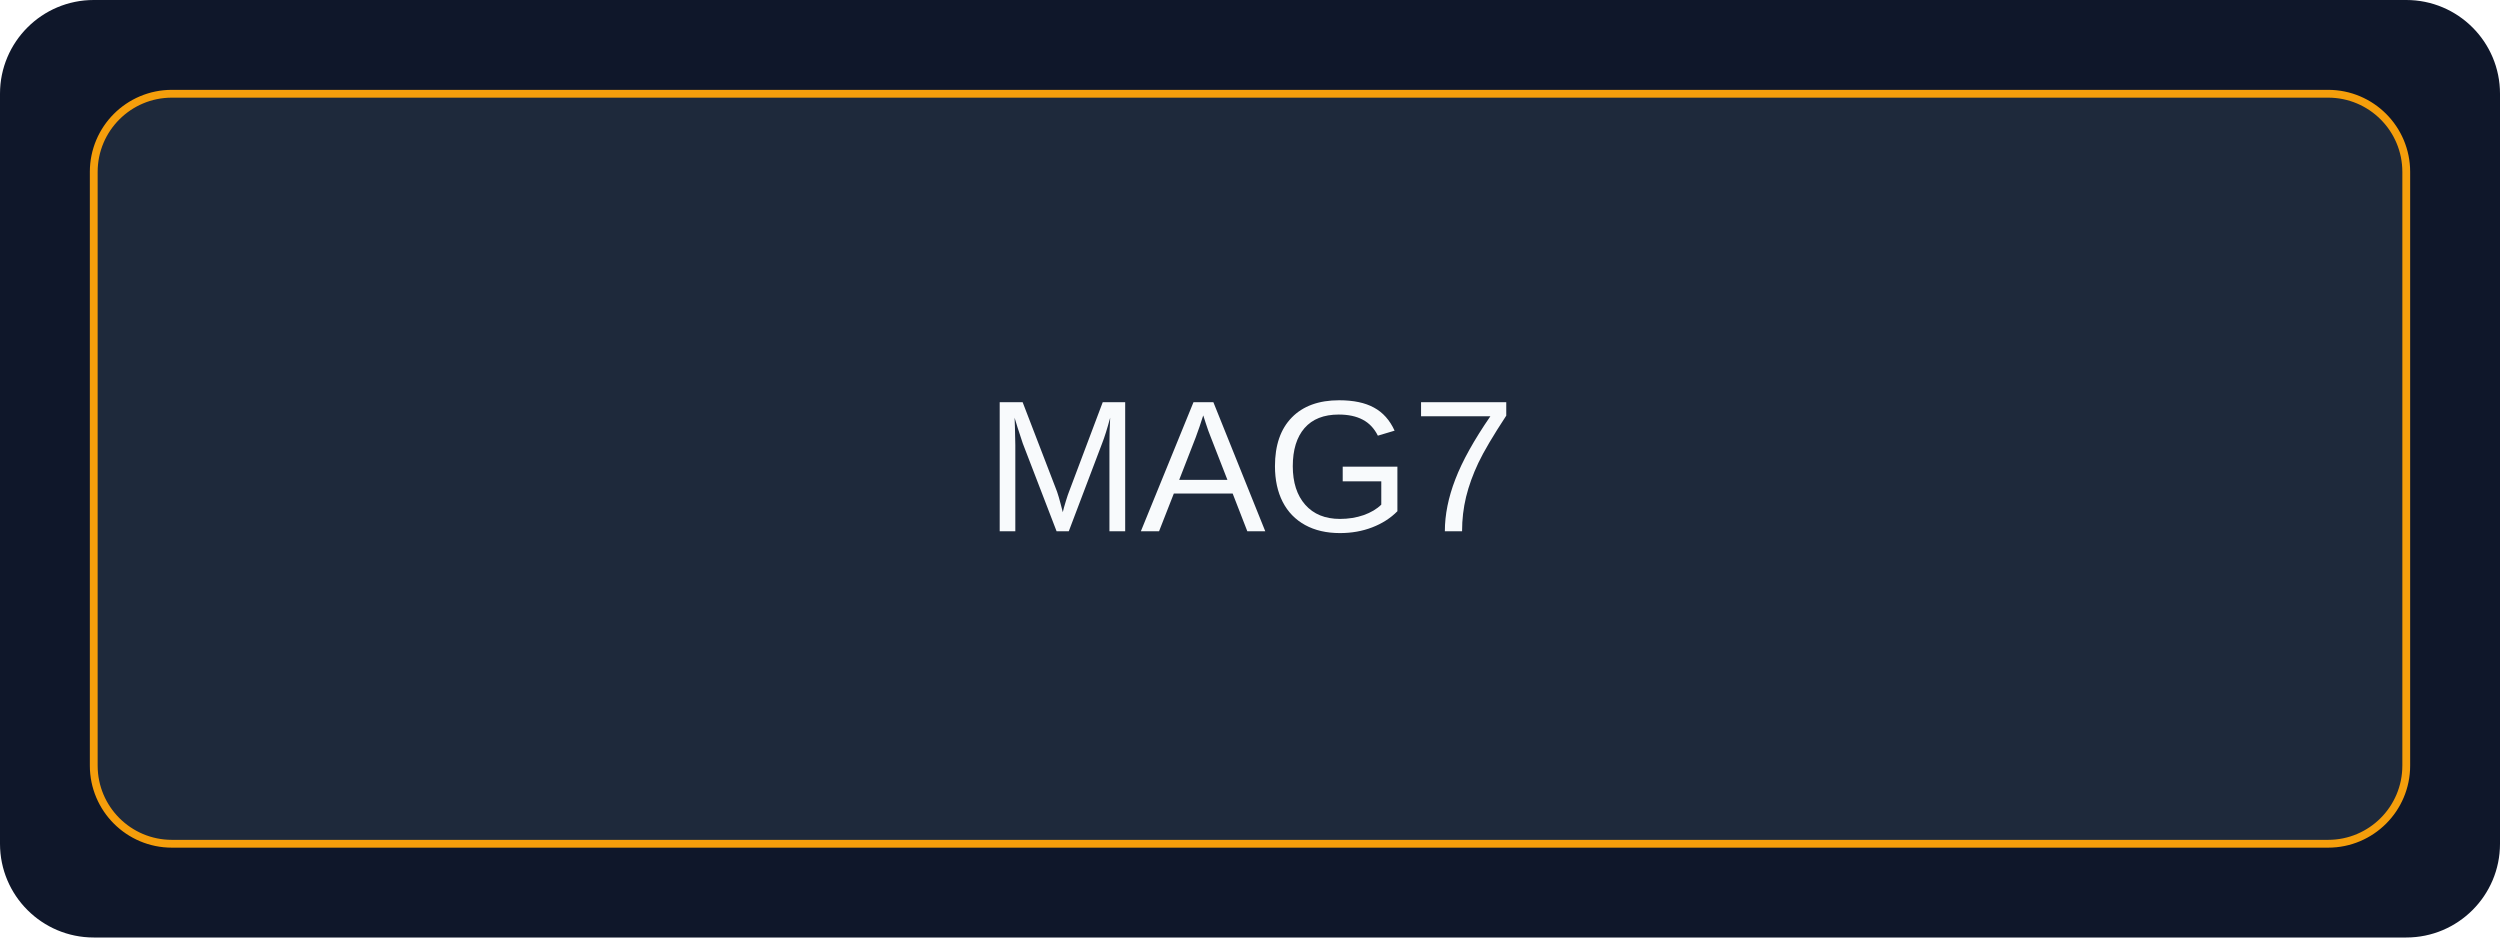
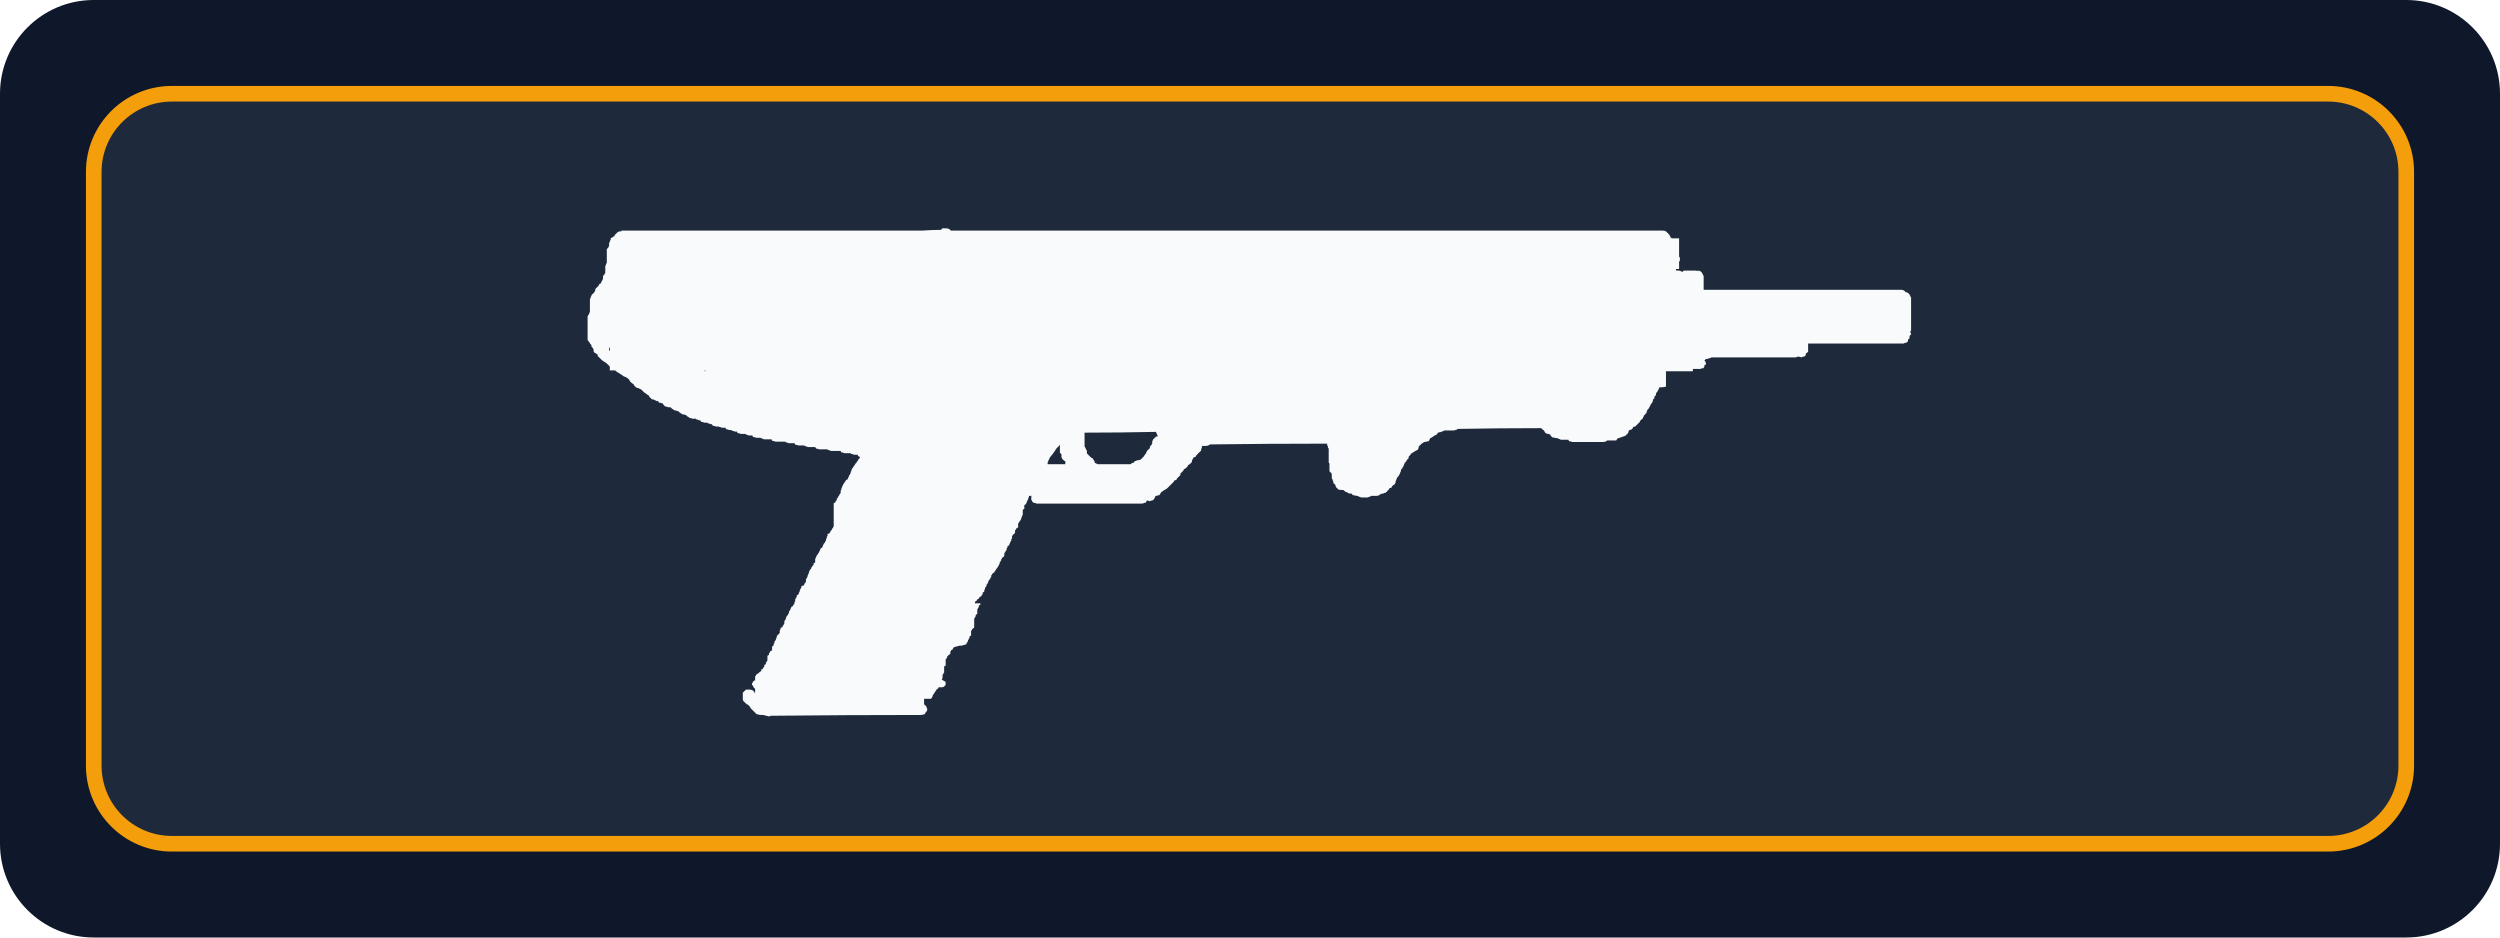
<svg xmlns="http://www.w3.org/2000/svg" viewBox="0 0 320 120">
  <rect width="320" height="120" rx="12" fill="#0f172a" />
-   <rect x="12" y="12" width="296" height="96" rx="10" fill="#1e293b" stroke="#f59e0b" />
-   <text x="160" y="68" font-family="Arial, sans-serif" font-size="24" text-anchor="middle" fill="#f8fafc">MAG7</text>
+   <rect x="12" y="12" width="296" height="96" rx="10" fill="#1e293b" stroke="#f59e0b" stroke-width="2" />
+   <g transform="translate(73.9375, 19.2) scale(2.55)">
+     <path d="M2.081,4.085c0.026,0,0.064,0,0.115,0V4.047h0.039     c0.025,0,0.052,0,0.077,0c4.986,0,9.974,0,14.96,0c0.334-0.024,0.656-0.038,0.965-0.038c0.025-0.026,0.051-0.051,0.075-0.077     c0.052,0,0.091,0,0.117,0c0.026,0,0.051,0,0.076,0c0.051,0,0.103,0.013,0.155,0.039c0.026,0.024,0.051,0.052,0.077,0.076     c11.849,0,23.687,0,35.51,0c0.052,0,0.09,0,0.115,0c0.052,0,0.091,0,0.118,0c0.05,0,0.101,0.013,0.152,0.039     c0.026,0.026,0.053,0.052,0.078,0.077c0.025,0.026,0.051,0.053,0.076,0.078c0.026,0.025,0.04,0.052,0.04,0.077     c0.025,0.025,0.039,0.05,0.039,0.077c0.024,0,0.039,0.013,0.039,0.038c0.127,0,0.257,0,0.385,0c0,0.025,0,0.052,0,0.076     c0,0.026,0,0.052,0,0.078c0,0.025,0,0.052,0,0.077c0,0.026,0,0.052,0,0.077c0,0.026,0,0.052,0,0.077c0,0.025,0,0.051,0,0.076     c0,0.026,0,0.053,0,0.078v0.039c0,0.025,0,0.052,0,0.077s0,0.053,0,0.078s0,0.051,0,0.076c0,0.026,0,0.051,0,0.077v0.04     l0.039,0.038c0,0.025,0,0.051,0,0.077c0,0.025,0,0.051,0,0.076c-0.026,0.026-0.038,0.052-0.039,0.078v0.039     c0,0.025,0,0.052,0,0.076c0,0.026,0,0.052,0,0.078c0,0.025,0,0.052,0,0.077v0.076c-0.052,0-0.103,0-0.154,0     c0,0.026,0,0.053,0,0.078c0.026,0,0.064,0,0.115,0c0.052,0,0.103,0.012,0.154,0.039l0.038,0.04     c0.026-0.026,0.052-0.053,0.077-0.078c0.027,0,0.064,0,0.117,0c0.153,0,0.321,0,0.501,0c0.026,0,0.051,0.012,0.077,0.039V6.053     c0.052,0,0.102,0.012,0.154,0.039c0.025,0.025,0.051,0.052,0.077,0.077c0,0.025,0.013,0.052,0.039,0.077     c0,0.025,0.013,0.051,0.038,0.078V6.36c0,0.026,0,0.053,0,0.078c0,0.026,0,0.052,0,0.078c0,0.024,0,0.051,0,0.076     c0,0.026,0,0.052,0,0.077c0,0.025,0,0.052,0,0.077c0,0.026,0,0.051,0,0.077s0,0.052,0,0.078V6.94c0,0.025,0,0.051,0,0.076     c3.316,0,6.619,0,9.91,0c0.05,0,0.103,0.013,0.153,0.04c0.025,0.025,0.053,0.05,0.078,0.077c0.025,0,0.064,0.012,0.115,0.037     c0.026,0.025,0.051,0.052,0.078,0.078c0,0.025,0.012,0.052,0.039,0.077c0,0.025,0.014,0.052,0.039,0.077c0,0.025,0,0.052,0,0.077     v0.039c0,0.024,0,0.052,0,0.077c0,0.025,0,0.051,0,0.077c0,0.025,0,0.051,0,0.076c0,0.027,0,0.053,0,0.078s0,0.053,0,0.078     c0,0.024,0,0.051,0,0.077c0,0.024,0,0.051,0,0.076v0.039c0,0.026,0,0.052,0,0.077s0,0.051,0,0.077s0,0.052,0,0.078     c0,0.025,0,0.051,0,0.076c0,0.026,0,0.052,0,0.078c0,0.025,0,0.052,0,0.077c0,0.025,0,0.05,0,0.077v0.038     c0,0.025,0,0.053,0,0.078s0,0.051,0,0.077c0,0.025,0,0.052,0,0.077c0,0.025,0,0.05,0,0.077c0,0.025,0,0.052,0,0.077     c-0.025,0.025-0.039,0.051-0.039,0.077c0,0.025,0.014,0.051,0.039,0.077v0.039c-0.025,0.026-0.051,0.051-0.077,0.078     c0,0.024,0,0.051,0,0.076v0.039c-0.026,0.025-0.052,0.051-0.078,0.077c0,0.026,0,0.052,0,0.077L66.74,9.638     c-0.026,0.025-0.052,0.039-0.077,0.039c-0.024,0-0.064,0.012-0.115,0.039c-1.583,0-3.175,0-4.782,0c0,0.026,0,0.052,0,0.078     v0.037c0,0.025,0,0.052,0,0.077c0,0.026,0,0.053,0,0.078s0,0.05,0,0.076v0.077h-0.038v0.04c-0.025,0-0.052,0.013-0.078,0.039     c0,0.024,0,0.05,0,0.077c-0.025,0.025-0.052,0.05-0.078,0.077h-0.038c-0.025,0-0.064,0.012-0.115,0.038     c-0.052-0.025-0.104-0.038-0.155-0.038c-0.026,0-0.063,0.012-0.116,0.038c-1.413,0-2.827,0-4.241,0     c-0.027,0.025-0.052,0.039-0.078,0.039c-0.025,0-0.064,0.013-0.116,0.039c-0.025,0-0.051,0-0.077,0     c-0.025,0.026-0.051,0.052-0.077,0.078l0.039,0.039c0,0.025,0.012,0.052,0.038,0.077c0,0.026,0,0.052,0,0.077     c-0.025,0.025-0.051,0.038-0.077,0.038c0,0.027,0,0.053,0,0.078c-0.026,0.025-0.039,0.052-0.039,0.077c-0.025,0-0.051,0-0.077,0     c-0.025,0.025-0.064,0.039-0.116,0.039c-0.025,0-0.063,0-0.115,0c-0.026,0-0.051,0-0.077,0c-0.052,0-0.103,0-0.155,0v0.116     c-0.452,0-0.901,0-1.35,0v0.039c0,0.026,0,0.051,0,0.078c0,0.024,0,0.05,0,0.076s0,0.052,0,0.078c0,0.025,0,0.051,0,0.077     c0,0.025,0,0.051,0,0.076v0.04c0,0.025,0,0.05,0,0.077c0,0.025,0,0.05,0,0.077c0,0.025,0,0.051,0,0.076v0.078     c-0.103,0.025-0.218,0.039-0.346,0.039v0.039c0,0.025-0.013,0.051-0.04,0.077c0,0.025-0.013,0.05-0.038,0.077     c0,0.025-0.013,0.038-0.038,0.038c0,0.025-0.014,0.051-0.04,0.077c0,0.025,0,0.052,0,0.077c-0.025,0.025-0.051,0.051-0.078,0.077     c0,0.026,0,0.052,0,0.077c-0.025,0.026-0.05,0.052-0.076,0.077c0,0.025,0,0.051,0,0.077c-0.026,0.025-0.039,0.052-0.039,0.077     l-0.039,0.039c-0.025,0.025-0.039,0.052-0.039,0.077c-0.026,0.026-0.039,0.052-0.039,0.077c-0.025,0.026-0.039,0.052-0.039,0.077     c-0.025,0.025-0.051,0.051-0.077,0.077c0,0.026-0.014,0.052-0.04,0.078v0.039c0,0.025-0.012,0.051-0.038,0.076     c-0.013,0.012-0.026,0.026-0.039,0.04c-0.013,0.016-0.027,0.027-0.038,0.039c-0.026,0.026-0.039,0.052-0.039,0.077     c-0.026,0.024-0.039,0.049-0.039,0.077c0,0.025-0.013,0.037-0.038,0.037c-0.027,0.028-0.053,0.053-0.078,0.078     s-0.038,0.051-0.038,0.077c-0.026,0.026-0.052,0.052-0.078,0.077c-0.024,0.025-0.052,0.052-0.078,0.077l-0.076,0.077     c-0.03,0-0.063,0.006-0.097,0.02c-0.013,0.017-0.019,0.035-0.019,0.057c-0.026,0.025-0.052,0.051-0.077,0.077H52.86     c-0.021,0.01-0.04,0.018-0.059,0.019l-0.019,0.02c-0.026,0.025-0.038,0.052-0.038,0.077c0,0.026-0.013,0.052-0.04,0.077     c0,0.026-0.013,0.039-0.038,0.039c-0.025,0.025-0.051,0.052-0.077,0.077c-0.076,0.027-0.154,0.052-0.231,0.079     c-0.076,0.024-0.142,0.05-0.193,0.076v0.039l-0.038,0.04c-0.153,0-0.308,0-0.462,0c0,0.025-0.014,0.039-0.039,0.039     c-0.051,0.025-0.103,0.038-0.155,0.038c-0.515,0-1.029,0-1.542,0c-0.051-0.025-0.103-0.038-0.154-0.038     c-0.026-0.026-0.04-0.052-0.04-0.078c-0.025,0-0.05,0-0.076,0c-0.104,0-0.208,0-0.31,0c-0.024-0.025-0.063-0.039-0.115-0.039     l-0.039-0.039c-0.026,0-0.051,0-0.078,0c-0.078-0.025-0.141-0.037-0.191-0.037c-0.026-0.027-0.052-0.052-0.078-0.079     c0-0.025-0.013-0.052-0.039-0.077h-0.038c-0.051-0.025-0.103-0.039-0.155-0.039c-0.025-0.025-0.051-0.051-0.076-0.077     c0-0.025-0.012-0.052-0.039-0.077c-0.026-0.026-0.064-0.052-0.115-0.078v-0.038c-1.414,0-2.814,0.013-4.204,0.038     c-0.025,0-0.037,0.013-0.037,0.04h-0.04c-0.052,0.026-0.103,0.039-0.154,0.039c-0.153,0-0.309,0-0.462,0l-0.04,0.039     c-0.05,0-0.09,0.013-0.115,0.039c-0.052,0-0.104,0.013-0.155,0.039c-0.025,0.025-0.038,0.052-0.038,0.077     c-0.052,0.025-0.103,0.052-0.155,0.077c-0.025,0.027-0.064,0.052-0.115,0.079c-0.026,0.024-0.053,0.037-0.078,0.037     c0,0.025-0.013,0.052-0.038,0.077c0,0.026-0.013,0.052-0.038,0.078h-0.039c-0.078,0.025-0.141,0.038-0.193,0.038     c-0.026,0.026-0.064,0.052-0.116,0.078c-0.025,0.025-0.052,0.052-0.077,0.077c-0.026,0.024-0.05,0.05-0.077,0.076     c0,0.026,0,0.052,0,0.077c-0.025,0.025-0.038,0.052-0.038,0.077c-0.053,0.026-0.104,0.052-0.154,0.078     c-0.026,0.025-0.064,0.052-0.117,0.076c-0.025,0.028-0.051,0.04-0.076,0.04c0,0.025-0.013,0.05-0.04,0.077     c-0.024,0.027-0.05,0.051-0.076,0.076c0,0.026,0,0.052,0,0.078c-0.025,0.025-0.052,0.052-0.077,0.077     c-0.026,0.025-0.039,0.052-0.039,0.078c-0.026,0.025-0.052,0.051-0.078,0.076c0,0.025-0.012,0.052-0.038,0.077v0.039     c-0.026,0.025-0.04,0.052-0.04,0.077c-0.025,0.025-0.039,0.051-0.039,0.078c-0.026,0.025-0.052,0.051-0.076,0.076     c0,0.026,0,0.052,0,0.077c-0.025,0.025-0.038,0.053-0.038,0.079c0,0.025-0.013,0.05-0.04,0.077c0,0.024-0.013,0.051-0.039,0.076     c0,0.026-0.012,0.039-0.039,0.039c-0.025,0.026-0.039,0.052-0.039,0.078c-0.025,0.025-0.038,0.051-0.038,0.077     c0,0.025-0.013,0.05-0.039,0.077c0,0.025,0,0.052,0,0.077c-0.025,0.025-0.039,0.051-0.039,0.077     c-0.052,0.025-0.09,0.051-0.115,0.076c-0.025,0.026-0.038,0.053-0.038,0.078c-0.026,0.025-0.064,0.039-0.115,0.039     c0,0.025-0.014,0.052-0.04,0.077c-0.025,0.025-0.051,0.052-0.077,0.077c0,0.025-0.013,0.038-0.038,0.038l-0.039,0.04     c-0.052,0-0.09,0.013-0.116,0.039c-0.05,0-0.102,0.013-0.153,0.039l-0.039,0.039c-0.051,0.025-0.103,0.039-0.155,0.039     c-0.077,0-0.167,0-0.269,0l-0.039,0.039c-0.051,0-0.09,0.014-0.116,0.039c-0.128,0-0.244,0-0.347,0     c-0.025-0.024-0.065-0.039-0.116-0.039l-0.039-0.039c-0.024,0-0.05,0-0.076,0c-0.078-0.025-0.142-0.039-0.193-0.039     c0-0.026-0.013-0.052-0.04-0.077c-0.025,0-0.063,0-0.116,0c-0.051-0.025-0.103-0.052-0.153-0.078     c-0.025,0-0.051-0.012-0.078-0.038c-0.022-0.023-0.042-0.042-0.057-0.057c-0.087-0.01-0.171-0.017-0.251-0.02     c-0.025-0.025-0.051-0.052-0.077-0.077c-0.025,0-0.038-0.013-0.038-0.039c-0.026-0.025-0.039-0.052-0.039-0.078     c0-0.025-0.013-0.051-0.039-0.076c-0.025-0.026-0.051-0.052-0.077-0.077c0-0.025,0-0.052,0-0.077     c-0.026-0.027-0.038-0.052-0.038-0.077c0-0.026-0.013-0.052-0.039-0.077c0-0.026,0-0.052,0-0.078v-0.039c0-0.025,0-0.052,0-0.076     c0-0.026-0.013-0.052-0.039-0.077c-0.025-0.025-0.052-0.053-0.077-0.079c0-0.025,0-0.05,0-0.077c0-0.025,0-0.051,0-0.076     c0-0.027,0-0.053,0-0.078s0-0.052,0-0.077v-0.078c-0.025-0.024-0.038-0.051-0.038-0.076c0-0.025,0-0.052,0-0.077s0-0.051,0-0.077     c0-0.025,0-0.052,0-0.077v-0.04c0-0.025,0-0.049,0-0.076c0-0.026,0-0.052,0-0.077c0-0.026,0-0.053,0-0.077     c0-0.025,0-0.052,0-0.077c0-0.026,0-0.052,0-0.078c0-0.024-0.013-0.051-0.04-0.076c0-0.025,0-0.052,0-0.078     c-0.025,0-0.038-0.013-0.038-0.037c0-0.025,0-0.052,0-0.077c-1.954,0-3.921,0.012-5.9,0.039c0,0.025-0.013,0.039-0.038,0.039     c-0.051,0.024-0.104,0.037-0.155,0.037c-0.026,0-0.063,0-0.117,0c-0.024,0-0.05,0-0.076,0c0,0.026,0,0.053,0,0.078     s-0.014,0.052-0.039,0.076c0,0.027,0,0.053,0,0.078c-0.025,0.025-0.051,0.052-0.078,0.077c-0.009,0.011-0.021,0.023-0.038,0.037     l-0.039,0.021v0.019l-0.077,0.077c-0.026,0.027-0.04,0.051-0.04,0.076c-0.051,0.026-0.088,0.04-0.113,0.04     c0,0.025-0.013,0.052-0.039,0.077c0,0.026-0.013,0.052-0.039,0.077c0,0.025,0,0.052,0,0.077     c-0.025,0.025-0.052,0.052-0.077,0.076c-0.026,0.028-0.064,0.053-0.116,0.078c0,0.025-0.013,0.052-0.038,0.077     c-0.027,0.025-0.053,0.051-0.079,0.078c-0.024,0.025-0.051,0.039-0.076,0.039c-0.026,0.024-0.038,0.052-0.038,0.076     c-0.026,0.025-0.052,0.05-0.078,0.078c-0.025,0.025-0.051,0.05-0.077,0.076c0,0.026,0,0.052,0,0.077     c-0.025,0.025-0.051,0.053-0.077,0.077c-0.026,0.026-0.052,0.052-0.078,0.078c-0.025,0.025-0.039,0.051-0.039,0.077     c-0.05,0.025-0.089,0.039-0.115,0.039c0,0.025-0.013,0.05-0.038,0.076c-0.025,0.026-0.051,0.052-0.078,0.078     c-0.025,0.025-0.052,0.051-0.078,0.077c-0.025,0.025-0.05,0.051-0.076,0.077c-0.027,0.026-0.052,0.052-0.077,0.077     c-0.027,0.025-0.065,0.052-0.116,0.077c-0.051,0.025-0.09,0.052-0.117,0.077c-0.024,0.025-0.051,0.038-0.076,0.038     c0,0.026-0.013,0.053-0.038,0.078c-0.027,0.025-0.04,0.051-0.04,0.077h-0.039c-0.051,0.025-0.102,0.039-0.153,0.039     c-0.026,0.025-0.039,0.053-0.039,0.077c-0.025,0.026-0.038,0.052-0.038,0.078l-0.04,0.037c-0.025,0.025-0.051,0.039-0.076,0.039     c-0.025,0-0.065,0.013-0.117,0.04c-0.05-0.026-0.089-0.04-0.114-0.04c-0.026,0-0.039,0.013-0.039,0.04     c-0.026,0.025-0.039,0.051-0.039,0.076c-0.025,0-0.052,0-0.077,0c-0.026,0.026-0.065,0.039-0.117,0.039c-1.696,0-3.393,0-5.089,0     c-0.026,0-0.064,0-0.117,0c-0.025,0-0.05,0-0.076,0c-0.052-0.025-0.103-0.039-0.155-0.039c-0.025-0.025-0.052-0.051-0.077-0.076     c0-0.026-0.013-0.053-0.039-0.078c0-0.025,0-0.052,0-0.076c0-0.026,0-0.052,0-0.078l0.019-0.039c-0.044,0-0.09,0-0.135,0     c0,0.025,0,0.053,0,0.077c-0.025,0-0.039,0.013-0.039,0.04c0,0.024,0,0.05,0,0.076c-0.026,0-0.039,0.013-0.039,0.039     c0,0.028-0.013,0.052-0.039,0.078v0.038c-0.026,0.026-0.039,0.052-0.039,0.077c-0.025,0-0.051,0.013-0.078,0.041     c0,0.024,0,0.05,0,0.076v0.039c0,0.025,0,0.05,0,0.076c-0.025,0-0.051,0.013-0.076,0.039c0,0.026,0,0.052,0,0.077v0.04     c0,0.025,0,0.051,0,0.076v0.04c0,0.026-0.013,0.051-0.039,0.077v0.039c-0.025,0.025-0.038,0.05-0.038,0.078v0.037     c-0.026,0.025-0.04,0.052-0.04,0.076c-0.025,0-0.038,0.013-0.038,0.039c-0.025,0.026-0.039,0.053-0.039,0.078     c-0.026,0-0.039,0.013-0.039,0.039c0,0.026,0,0.05,0,0.077v0.04c0,0.025,0,0.05,0,0.076c-0.026,0-0.052,0.013-0.078,0.039     c-0.024,0.025-0.037,0.051-0.037,0.078c-0.026,0-0.04,0.012-0.04,0.038c0,0.026,0,0.052,0,0.077V19.2     c-0.026,0.025-0.038,0.052-0.038,0.077c-0.027,0-0.052,0.013-0.077,0.04c0,0.025-0.013,0.05-0.038,0.077v0.038     c0,0.026,0,0.052,0,0.078c-0.025,0-0.039,0.012-0.039,0.039c0,0.025,0,0.052,0,0.077c-0.026,0-0.039,0.012-0.039,0.039     c0,0.025-0.012,0.052-0.038,0.077v0.037c-0.026,0.028-0.039,0.053-0.039,0.078c-0.025,0-0.05,0.012-0.077,0.038     c0,0.026,0,0.052,0,0.077c-0.025,0-0.039,0.013-0.039,0.039c0,0.026,0,0.052,0,0.078c-0.025,0-0.038,0.013-0.038,0.04     c-0.027,0.025-0.04,0.049-0.04,0.076c-0.025,0-0.037,0.013-0.037,0.038c0,0.025,0,0.052,0,0.077v0.039     c-0.025,0.025-0.039,0.052-0.039,0.076c-0.026,0-0.051,0.013-0.077,0.039c0,0.027-0.013,0.053-0.039,0.079v0.038     c-0.026,0.025-0.039,0.05-0.039,0.077c-0.026,0-0.039,0.014-0.039,0.039c0,0.025,0,0.052,0,0.078     c-0.025,0-0.039,0.012-0.039,0.038c0,0.024-0.013,0.05-0.038,0.077c-0.026,0.025-0.038,0.052-0.038,0.078     c-0.027,0-0.039,0.013-0.039,0.039c-0.027,0.025-0.04,0.052-0.04,0.076c-0.025,0-0.038,0.014-0.038,0.04     c-0.026,0.025-0.038,0.05-0.038,0.077c-0.026,0-0.052,0.013-0.078,0.039c-0.025,0.024-0.039,0.051-0.039,0.077     c-0.025,0-0.038,0.012-0.038,0.039c0,0.025,0,0.053,0,0.077c-0.025,0-0.039,0.012-0.039,0.038c0,0.026-0.013,0.052-0.039,0.078     l-0.039,0.037c0,0.026-0.013,0.052-0.038,0.077v0.04c-0.026,0.025-0.039,0.052-0.039,0.077c-0.026,0-0.039,0.012-0.039,0.039     v0.039l-0.039,0.078c-0.026,0-0.039,0.012-0.039,0.038v0.077h-0.019l-0.02,0.039c0,0.025,0,0.052,0,0.077     c-0.014,0-0.028,0.007-0.039,0.02c-0.015,0.002-0.029,0.007-0.038,0.019v0.077l-0.039,0.04l-0.04,0.076     c-0.025,0-0.051,0.013-0.077,0.04c-0.026,0.025-0.039,0.05-0.039,0.076c-0.026,0-0.051,0.013-0.077,0.039     c-0.026,0.026-0.039,0.052-0.039,0.078c-0.026,0-0.051,0.012-0.077,0.038v0.077c0.045,0,0.09,0,0.135,0     c0.044,0.001,0.089,0.001,0.135,0c0,0.026,0,0.053,0,0.078c-0.026,0-0.051,0.012-0.078,0.037c0,0.027,0,0.052,0,0.077     l-0.039,0.04c0,0.025-0.012,0.051-0.038,0.076v0.04c0,0.025,0,0.051,0,0.076v0.04c0,0.025,0,0.051,0,0.077     c-0.026,0-0.052,0.013-0.078,0.039c0,0.025,0,0.052,0,0.078l-0.039,0.037c0,0.025-0.013,0.052-0.038,0.077v0.039     c0,0.024,0,0.052,0,0.077v0.039c0,0.026,0,0.052,0,0.077v0.039c0,0.026,0,0.051,0,0.077v0.077c0,0.013-0.007,0.026-0.018,0.039     c-0.018,0.004-0.037,0.017-0.059,0.04c-0.025,0.025-0.04,0.051-0.04,0.076c-0.025,0-0.038,0.012-0.038,0.039s0,0.052,0,0.078     v0.154c-0.026,0-0.052,0.013-0.078,0.039c0,0.025,0,0.052,0,0.076l-0.037,0.039c0,0.026-0.014,0.052-0.039,0.078v0.039     c-0.026,0.025-0.039,0.05-0.039,0.077c-0.026,0-0.039,0.013-0.039,0.039v0.038c-0.051,0.025-0.09,0.038-0.116,0.038     c-0.025,0-0.064,0.014-0.114,0.04c-0.025,0-0.066,0-0.118,0c-0.025,0-0.063,0.012-0.116,0.039c-0.02,0-0.039,0-0.057,0     c-0.034,0.01-0.066,0.023-0.097,0.039c-0.025,0-0.039,0.013-0.039,0.039c-0.025,0.024-0.039,0.051-0.039,0.078     c-0.025,0-0.052,0.012-0.077,0.039c0,0.025-0.014,0.052-0.039,0.076v0.037c0,0.026,0,0.053,0,0.079     c-0.026,0-0.051,0.012-0.077,0.038c-0.025,0.025-0.052,0.052-0.078,0.077v0.039c-0.026,0.026-0.039,0.052-0.039,0.077     c-0.025,0-0.039,0.013-0.039,0.039c0,0.026,0,0.052,0,0.077v0.04c0,0.025,0,0.05,0,0.076v0.04c0,0.025,0,0.051,0,0.076     c-0.025,0-0.05,0.013-0.076,0.039c0,0.026,0,0.052,0,0.079v0.038c0,0.025,0,0.05,0,0.077v0.038c0,0.025,0,0.051,0,0.077     l-0.039,0.038c0,0.026-0.012,0.053-0.04,0.078v0.039c0,0.026,0,0.052,0,0.077v0.039c-0.025,0.026-0.039,0.052-0.039,0.078     c0.052,0.025,0.091,0.049,0.117,0.076c0.026,0,0.051,0.013,0.076,0.039c0,0.025,0,0.052,0,0.077s0,0.051,0,0.077     c-0.025,0.026-0.05,0.052-0.076,0.077c-0.026,0.026-0.065,0.04-0.117,0.04c-0.05,0-0.102,0-0.153,0     c-0.025,0.024-0.04,0.051-0.04,0.076c-0.025,0-0.051,0.015-0.076,0.039c0,0.026-0.013,0.052-0.039,0.078l-0.039,0.038     c0,0.025-0.013,0.053-0.038,0.078l-0.039,0.039c0,0.024-0.014,0.052-0.04,0.077v0.037c-0.024,0.027-0.038,0.052-0.038,0.078     c-0.026,0-0.039,0.012-0.039,0.038h-0.038c-0.103,0-0.206,0-0.31,0v0.077c0,0.026,0,0.052,0,0.077v0.039c0,0.027,0,0.053,0,0.078     c0.026,0.025,0.053,0.051,0.078,0.076l0.039,0.04v0.039c0.026,0.027,0.039,0.052,0.039,0.077s0,0.051,0,0.077     c-0.025,0.025-0.039,0.051-0.039,0.076c-0.021,0-0.034,0.007-0.039,0.021v0.02c-0.024,0.025-0.037,0.049-0.037,0.077h-0.041     c-0.05,0.025-0.102,0.037-0.153,0.037c-2.492,0-4.974,0.014-7.441,0.039c-0.025,0-0.051,0-0.076,0     c-0.027,0-0.065,0.013-0.117,0.039c-0.051-0.025-0.103-0.039-0.154-0.039c-0.052-0.025-0.103-0.039-0.155-0.039     c-0.026,0-0.051,0-0.077,0s-0.051,0-0.076,0c-0.052-0.025-0.103-0.037-0.156-0.037c-0.024-0.028-0.051-0.052-0.076-0.077     c-0.025-0.025-0.052-0.053-0.078-0.078c-0.024-0.025-0.05-0.052-0.076-0.077c-0.026-0.026-0.051-0.052-0.078-0.077     c0-0.025-0.012-0.052-0.039-0.077c-0.025-0.025-0.05-0.051-0.076-0.077c-0.027-0.025-0.052-0.039-0.078-0.039     c-0.026-0.025-0.052-0.051-0.077-0.078c-0.025-0.025-0.052-0.052-0.078-0.076c-0.025-0.026-0.038-0.052-0.038-0.077     s0-0.053,0-0.077c0-0.026,0-0.051,0-0.078c0-0.025,0-0.05,0-0.076c0-0.026,0-0.052,0-0.077v-0.04     c0.025-0.025,0.05-0.051,0.078-0.076c0.025-0.026,0.051-0.052,0.076-0.078c0.052,0,0.09,0,0.117,0c0.025,0,0.051,0,0.076,0     c0.052,0,0.103,0.013,0.155,0.039c0.025,0.025,0.05,0.052,0.077,0.077c0,0.025,0.014,0.053,0.039,0.078v-0.078     c0-0.025,0-0.052,0-0.077v-0.077c-0.025-0.025-0.052-0.052-0.078-0.076c0-0.026-0.013-0.052-0.038-0.078     c0-0.024-0.013-0.039-0.039-0.039v-0.077c0.026-0.025,0.039-0.052,0.039-0.077l0.077-0.077h0.039c0-0.025,0-0.05,0-0.077v-0.039     c0-0.026,0-0.052,0-0.078c0-0.024,0.013-0.038,0.039-0.038c0-0.025,0.013-0.052,0.037-0.078c0.012-0.01,0.025-0.018,0.04-0.019     c0.011-0.014,0.024-0.02,0.039-0.02c0.025-0.025,0.052-0.05,0.078-0.076c0.025-0.025,0.05-0.039,0.076-0.039     c0-0.025,0-0.05,0-0.078c0.026-0.024,0.051-0.037,0.077-0.037c0-0.025,0.014-0.053,0.039-0.077l0.038-0.04     c0-0.025,0-0.052,0-0.076c0.025-0.025,0.053-0.039,0.078-0.039c0-0.027,0-0.052,0-0.078c0-0.024,0.013-0.037,0.038-0.037     c0-0.027,0.013-0.052,0.039-0.077v-0.04c0-0.025,0-0.051,0-0.076v-0.04c0-0.025,0-0.051,0-0.077     c0.025-0.025,0.051-0.039,0.077-0.039c0-0.025,0-0.051,0-0.077s0.014-0.04,0.039-0.04c0-0.024,0.013-0.049,0.038-0.076     c0.026-0.025,0.052-0.038,0.079-0.038c0-0.026,0-0.052,0-0.079v-0.038c0-0.025,0-0.051,0-0.077     c0.025-0.026,0.05-0.039,0.076-0.039c0-0.025,0-0.052,0-0.077c0-0.026,0.013-0.038,0.039-0.038c0-0.025,0-0.052,0-0.077     s0.012-0.039,0.039-0.039c0-0.026,0.014-0.052,0.039-0.078v-0.039c0.025-0.025,0.038-0.051,0.038-0.076v-0.039     c0.026-0.025,0.039-0.052,0.039-0.078c0.026-0.025,0.051-0.037,0.077-0.037c0-0.027,0.013-0.052,0.039-0.077v-0.039     c0-0.025,0-0.052,0-0.078c0-0.025,0.012-0.038,0.039-0.038c0-0.027,0-0.052,0-0.078c0.026-0.025,0.05-0.039,0.076-0.039     c0.025-0.025,0.039-0.051,0.039-0.077l0.039-0.039c0-0.025,0.013-0.051,0.038-0.077v-0.038c0-0.025,0-0.053,0-0.078     s0.014-0.039,0.039-0.039c0-0.026,0.012-0.052,0.039-0.077V23.48c0.025-0.025,0.038-0.05,0.038-0.076l0.039-0.041     c0.025-0.025,0.039-0.05,0.039-0.076c0-0.026,0.013-0.039,0.038-0.039c0-0.026,0-0.052,0-0.078c0-0.025,0.014-0.039,0.039-0.039     c0-0.025,0.013-0.051,0.04-0.077v-0.038c0.025-0.025,0.039-0.052,0.039-0.078c0.025-0.025,0.051-0.037,0.077-0.037     c0-0.026,0.013-0.052,0.038-0.077c0-0.025,0.013-0.039,0.039-0.039c0-0.025,0-0.053,0-0.077c0-0.026,0.014-0.04,0.04-0.04     c0-0.025,0-0.051,0-0.077v-0.039c0.025-0.025,0.038-0.052,0.038-0.077l0.04-0.037c0-0.026,0-0.053,0-0.078     c0.025-0.025,0.051-0.038,0.076-0.038c0-0.026,0.013-0.053,0.039-0.078v-0.039c0.025-0.026,0.038-0.051,0.038-0.077v-0.039     c0.026-0.025,0.04-0.05,0.04-0.077l0.038-0.038c0-0.025,0-0.052,0-0.077c0.051-0.025,0.09-0.039,0.115-0.039     c0.027-0.026,0.038-0.052,0.038-0.077s0.014-0.038,0.04-0.038c0-0.026,0.012-0.053,0.038-0.079v-0.038c0-0.025,0-0.052,0-0.077     c0-0.026,0.013-0.039,0.037-0.039c0-0.025,0.013-0.052,0.039-0.077v-0.039c0-0.026,0.014-0.052,0.039-0.077v-0.04     c0.025-0.025,0.04-0.051,0.04-0.076v-0.04c0.025-0.025,0.038-0.05,0.038-0.077l0.038-0.037c0.026-0.026,0.039-0.052,0.039-0.077     c0-0.026,0.013-0.04,0.039-0.04c0-0.025,0.013-0.051,0.038-0.076l0.038-0.04v-0.077c0.027,0,0.052-0.013,0.078-0.039v-0.039     c0-0.026,0-0.052,0-0.077v-0.038c0-0.026,0.012-0.052,0.038-0.079v-0.039l0.02-0.018l0.02-0.04v-0.019l0.038-0.039     c0.026-0.025,0.039-0.052,0.039-0.077l0.039-0.038c0-0.027,0.012-0.051,0.039-0.076v-0.04c0.026-0.026,0.039-0.052,0.039-0.078     c0.025-0.025,0.051-0.039,0.077-0.039c0-0.025,0.013-0.051,0.038-0.077v-0.038c0.026-0.025,0.039-0.05,0.039-0.078l0.038-0.037     c0.026-0.025,0.04-0.052,0.04-0.077c0-0.026,0.012-0.039,0.039-0.039c0-0.025,0-0.052,0-0.077c0-0.026,0.013-0.039,0.038-0.039     c0-0.026,0-0.052,0-0.078c0-0.025,0.013-0.038,0.039-0.038c0-0.026,0-0.052,0-0.077v-0.04h0.02     c0.019-0.002,0.051-0.016,0.096-0.039V19.2c0.026-0.025,0.039-0.051,0.039-0.077l0.039-0.039     c0.026-0.025,0.038-0.052,0.038-0.077l0.04-0.039c0-0.025,0.013-0.05,0.038-0.077v-0.037c0-0.028,0-0.053,0-0.078v-0.039     c0-0.019,0-0.038,0-0.059v-0.058c0-0.025,0-0.051,0-0.077v-0.038c0-0.025,0-0.052,0-0.078v-0.037c0-0.025,0-0.053,0-0.078v-0.038     c0-0.025,0-0.053,0-0.077V18.16c0-0.026,0-0.052,0-0.077v-0.04c0-0.025,0-0.051,0-0.076v-0.039c0-0.026,0-0.053,0-0.077v-0.038     c0-0.027,0-0.053,0-0.079c0.026-0.025,0.051-0.039,0.078-0.039c0-0.025,0.012-0.051,0.037-0.076c0-0.026,0.014-0.04,0.039-0.04     c0-0.025,0-0.05,0-0.076l0.038-0.039c0.026-0.026,0.04-0.052,0.04-0.078l0.039-0.039c0-0.025,0.012-0.051,0.038-0.077     c0-0.025,0.013-0.039,0.04-0.039c0-0.025,0-0.052,0-0.078v-0.038c0-0.025,0.013-0.052,0.038-0.077v-0.039     c0-0.025,0.013-0.052,0.039-0.077v-0.039c0.026-0.026,0.039-0.052,0.039-0.077c0-0.026,0.012-0.039,0.037-0.039     c0-0.026,0.014-0.052,0.041-0.077c0-0.025,0.013-0.04,0.038-0.04c0-0.025,0.013-0.05,0.038-0.076     c0.026-0.026,0.052-0.039,0.077-0.039c0-0.026,0.013-0.052,0.039-0.077v-0.039c0.026-0.026,0.039-0.052,0.039-0.078     c0-0.025,0.013-0.039,0.038-0.039c0-0.025,0.014-0.051,0.039-0.077v-0.037c0-0.025,0.013-0.053,0.039-0.079v-0.038     c0-0.024,0.013-0.052,0.038-0.076c0-0.025,0.013-0.039,0.04-0.039c0-0.027,0.012-0.053,0.039-0.078     c0-0.025,0.012-0.039,0.038-0.039c0-0.025,0.013-0.052,0.039-0.077c0-0.025,0.013-0.04,0.039-0.04     c0.025-0.024,0.038-0.051,0.038-0.076l0.04-0.038c0.025-0.026,0.038-0.053,0.038-0.078l0.039-0.039     c0.025-0.024,0.038-0.051,0.039-0.077c-0.025-0.026-0.051-0.04-0.077-0.04c-0.025-0.025-0.038-0.049-0.038-0.076     c-0.078,0-0.142,0-0.192,0c-0.027-0.026-0.066-0.039-0.117-0.039c-0.026,0-0.039-0.013-0.039-0.038c-0.103,0-0.206,0-0.307,0     c-0.053-0.026-0.104-0.04-0.156-0.04c-0.025-0.024-0.038-0.05-0.038-0.076c-0.18,0-0.347,0-0.502,0     c-0.025-0.026-0.064-0.039-0.116-0.039c-0.026,0-0.039-0.013-0.039-0.04c-0.129,0-0.27,0-0.424,0     c-0.051-0.025-0.103-0.039-0.155-0.039c-0.026-0.024-0.038-0.051-0.038-0.076c-0.129,0-0.257,0-0.386,0     c-0.026-0.025-0.063-0.04-0.114-0.04c-0.026,0-0.04-0.012-0.04-0.039c-0.102,0-0.205,0-0.308,0     c-0.051-0.025-0.102-0.037-0.153-0.037c-0.025-0.025-0.04-0.052-0.04-0.077c-0.102,0-0.204,0-0.308,0     c-0.026-0.026-0.064-0.04-0.115-0.04c-0.027,0-0.039-0.012-0.039-0.039c-0.155,0-0.322,0-0.501,0     c-0.051-0.025-0.103-0.038-0.153-0.038c-0.027-0.026-0.039-0.052-0.039-0.078c-0.129,0-0.258,0-0.386,0     c-0.025-0.025-0.065-0.039-0.116-0.039l-0.04-0.039c-0.076,0-0.153,0-0.229,0c-0.052-0.025-0.104-0.037-0.154-0.037     c-0.026-0.027-0.039-0.052-0.039-0.079c-0.051,0-0.117,0-0.192,0c-0.027-0.025-0.065-0.038-0.117-0.038l-0.039-0.039     c-0.078,0-0.153,0-0.231,0c-0.052-0.025-0.103-0.039-0.154-0.039c-0.026-0.025-0.04-0.051-0.04-0.077c-0.051,0-0.089,0-0.114,0     c-0.026-0.025-0.065-0.039-0.116-0.039c-0.025,0-0.039-0.013-0.039-0.039c-0.026,0-0.064,0-0.116,0     c-0.051-0.026-0.102-0.039-0.154-0.039c-0.026-0.026-0.038-0.052-0.038-0.077c-0.051,0-0.115,0-0.192,0     c-0.026-0.026-0.064-0.039-0.116-0.039L7.094,13.88c-0.051,0-0.104,0-0.156,0c-0.05-0.025-0.102-0.039-0.153-0.039     c-0.025-0.025-0.039-0.052-0.039-0.077c-0.026,0-0.051,0-0.077,0c-0.025-0.026-0.063-0.039-0.117-0.039l-0.039-0.039     c-0.05,0-0.101,0-0.154,0c-0.05-0.026-0.102-0.039-0.152-0.039c-0.027-0.026-0.041-0.052-0.041-0.077c-0.024,0-0.05,0-0.077,0     c-0.025-0.025-0.063-0.04-0.115-0.04l-0.038-0.039c-0.052,0-0.104,0-0.154,0c-0.052-0.024-0.102-0.037-0.155-0.037     c-0.024-0.028-0.063-0.053-0.115-0.077c-0.025-0.025-0.051-0.051-0.077-0.077H5.397c-0.052-0.025-0.104-0.039-0.155-0.039     c-0.025-0.027-0.064-0.053-0.116-0.078c-0.026-0.025-0.051-0.051-0.076-0.076H5.011c-0.051-0.026-0.103-0.04-0.153-0.04     c-0.027-0.025-0.065-0.05-0.117-0.077c-0.026-0.025-0.052-0.05-0.077-0.076c-0.026,0-0.064,0-0.115,0     c-0.052-0.026-0.103-0.04-0.155-0.04c-0.024-0.025-0.05-0.051-0.076-0.077c-0.027-0.025-0.04-0.052-0.04-0.077H4.24     c-0.052-0.025-0.103-0.039-0.155-0.039c-0.025-0.025-0.038-0.052-0.038-0.077c-0.026,0-0.05,0-0.078,0     c-0.051-0.025-0.103-0.052-0.153-0.077c-0.052,0-0.091-0.014-0.117-0.039c-0.026-0.025-0.051-0.052-0.077-0.077     s-0.039-0.052-0.039-0.078c-0.052-0.025-0.09-0.051-0.114-0.076c-0.027-0.026-0.065-0.052-0.117-0.078     c-0.026-0.025-0.051-0.051-0.077-0.076c-0.027-0.027-0.053-0.052-0.078-0.077c-0.052-0.026-0.103-0.052-0.154-0.077     c-0.052,0-0.089-0.013-0.116-0.039c-0.025-0.026-0.051-0.052-0.077-0.078c-0.026-0.025-0.039-0.052-0.039-0.076     c-0.051-0.026-0.09-0.052-0.116-0.078c-0.026-0.025-0.051-0.05-0.077-0.077c0-0.025-0.013-0.05-0.039-0.077     c-0.025-0.025-0.051-0.051-0.078-0.076c-0.051-0.026-0.102-0.052-0.153-0.077c-0.026,0-0.052-0.014-0.077-0.041     c-0.026-0.024-0.065-0.051-0.116-0.076c-0.026-0.025-0.065-0.05-0.117-0.076c-0.051-0.026-0.089-0.053-0.115-0.078     c-0.012-0.013-0.025-0.025-0.039-0.038c-0.089,0-0.179,0-0.269,0c0-0.026,0-0.052,0-0.078s0-0.064,0-0.116     c-0.028-0.025-0.052-0.051-0.078-0.078c-0.025-0.025-0.051-0.051-0.077-0.076c-0.026-0.027-0.064-0.052-0.116-0.077     c-0.025-0.025-0.064-0.052-0.116-0.077c-0.025-0.026-0.05-0.052-0.076-0.078c-0.027-0.025-0.051-0.052-0.077-0.077l-0.04-0.038     c-0.025-0.026-0.038-0.052-0.038-0.077v-0.04c-0.026,0-0.052-0.013-0.078-0.037c-0.025-0.025-0.051-0.039-0.077-0.039     c-0.026-0.025-0.039-0.052-0.039-0.077s0-0.053,0-0.078C0.783,9.998,0.771,9.973,0.771,9.946     C0.744,9.921,0.719,9.896,0.693,9.869c0-0.026,0-0.05,0-0.076C0.667,9.767,0.641,9.742,0.616,9.715     c0-0.026-0.013-0.052-0.039-0.077c0-0.025-0.013-0.039-0.039-0.039C0.513,9.574,0.5,9.549,0.5,9.522s0-0.052,0-0.077     s0-0.052,0-0.077c0-0.025,0-0.05,0-0.077c0-0.025,0-0.051,0-0.077s0-0.052,0-0.077c0-0.026,0-0.052,0-0.077v-0.04     c0-0.025,0-0.051,0-0.077c0-0.025,0-0.05,0-0.076c0-0.026,0-0.052,0-0.077s0-0.051,0-0.076c0-0.027,0-0.054,0-0.078     c0-0.027,0-0.052,0-0.077c0-0.025,0-0.052,0-0.077v-0.04c0-0.025,0-0.052,0-0.077c0-0.025,0.013-0.051,0.038-0.076     c0.026-0.026,0.039-0.053,0.039-0.078S0.589,8.16,0.616,8.134c0-0.025,0-0.051,0-0.077c0-0.025,0-0.052,0-0.076     c0-0.026,0-0.053,0-0.077v-0.04c0-0.026,0-0.051,0-0.076c0-0.027,0-0.053,0-0.078s0-0.051,0-0.077s0-0.052,0-0.078     c0-0.024,0-0.05,0-0.076c0.025-0.025,0.039-0.052,0.039-0.077s0.013-0.052,0.039-0.077V7.287c0.026-0.025,0.05-0.052,0.077-0.078     c0.025-0.025,0.05-0.051,0.076-0.076c0-0.027,0.014-0.052,0.039-0.077c0-0.026,0-0.053,0-0.078     c0.026-0.025,0.051-0.051,0.077-0.076C0.988,6.875,1.014,6.85,1.039,6.823c0.026-0.026,0.04-0.051,0.04-0.077     c0.025-0.025,0.05-0.039,0.077-0.039c0-0.025,0.014-0.05,0.039-0.076c0-0.026,0.012-0.052,0.038-0.078     c0-0.025,0.013-0.052,0.041-0.077c0-0.025,0-0.051,0-0.077c0-0.025,0-0.052,0-0.076c0.024-0.027,0.05-0.053,0.075-0.078     c0-0.025,0.014-0.052,0.039-0.077V6.131c0-0.026,0-0.053,0-0.078s0-0.052,0-0.078c0-0.025,0-0.051,0-0.076s0-0.052,0-0.077     C1.413,5.795,1.425,5.77,1.425,5.743c0-0.024,0.013-0.05,0.039-0.076c0-0.025,0-0.052,0-0.077v-0.04c0-0.025,0-0.051,0-0.076     c0-0.026,0-0.052,0-0.077c0-0.026,0-0.053,0-0.078s0-0.05,0-0.077c0-0.025,0-0.051,0-0.076s0-0.053,0-0.078s0-0.052,0-0.077     V4.973C1.49,4.947,1.515,4.921,1.541,4.895c0-0.024,0.013-0.051,0.038-0.076c0-0.025,0-0.051,0-0.077c0-0.025,0-0.051,0-0.077     c0.027-0.025,0.04-0.052,0.04-0.077c0-0.026,0.013-0.052,0.039-0.078c0-0.024,0-0.051,0-0.076     c0.025-0.025,0.051-0.038,0.076-0.038C1.759,4.368,1.798,4.343,1.85,4.318c0-0.025,0.013-0.052,0.038-0.077     c0.026-0.025,0.052-0.052,0.078-0.078C1.991,4.137,2.028,4.112,2.081,4.085z M29.032,14.149     c-1.184,0.026-2.378,0.039-3.586,0.039v0.039c0,0.026,0,0.052,0,0.077c0,0.026,0,0.052,0,0.077c0,0.025,0,0.052,0,0.077     s0,0.052,0,0.077c0,0.026,0,0.052,0,0.078v0.038c0,0.026,0,0.052,0,0.078c0,0.025,0,0.052,0,0.077c0,0.024,0,0.05,0,0.076     c0.026,0.026,0.039,0.052,0.039,0.077c0.025,0.025,0.038,0.052,0.038,0.077c0.025,0.026,0.04,0.052,0.04,0.078     c0,0.025,0,0.052,0,0.076v0.04c0.025,0.025,0.051,0.05,0.076,0.077c0.026,0.027,0.052,0.051,0.078,0.076l0.078,0.078h0.038     l0.039,0.039v0.039c0.026,0,0.039,0.013,0.039,0.039l0.038,0.04v0.076c0.05,0.025,0.102,0.052,0.155,0.077     c0.462,0,0.926,0,1.387,0c0.078,0,0.141,0,0.193,0c0.025,0,0.052,0,0.078,0l0.038-0.04c0.051-0.024,0.09-0.038,0.116-0.038     c0.025-0.025,0.039-0.05,0.039-0.076h0.039c0.026,0,0.051-0.014,0.077-0.04c0.077,0,0.142-0.013,0.193-0.039     c0.025-0.025,0.051-0.052,0.076-0.077c0.026-0.026,0.052-0.052,0.078-0.078c0.025-0.025,0.039-0.049,0.039-0.076     c0.025-0.026,0.051-0.052,0.077-0.077v-0.04c0.025-0.024,0.039-0.05,0.039-0.076c0.025-0.026,0.052-0.052,0.077-0.078     c0.025-0.025,0.05-0.052,0.076-0.077c0-0.025,0-0.051,0-0.077c0.027-0.025,0.052-0.052,0.079-0.076     c0-0.025,0.014-0.052,0.039-0.077c0-0.026,0-0.052,0-0.078v-0.038c0.025-0.026,0.038-0.052,0.038-0.078     c0.026-0.025,0.051-0.052,0.078-0.077l0.077-0.077c0.026,0,0.051,0,0.076,0v-0.039c0-0.025-0.013-0.052-0.038-0.077     c0-0.025-0.013-0.052-0.039-0.077V14.149z M24.211,14.843c0-0.024,0-0.05,0-0.076c0,0.025-0.013,0.052-0.038,0.076     c-0.025,0.026-0.051,0.053-0.078,0.078c-0.025,0.025-0.051,0.052-0.077,0.076v0.039h-0.039v0.04l-0.039,0.039v0.039h-0.038v0.037     c-0.014,0.014-0.026,0.028-0.04,0.04v0.038h-0.038c-0.026,0.027-0.04,0.052-0.04,0.077c-0.013,0.012-0.025,0.025-0.038,0.038     c-0.012,0.013-0.025,0.026-0.038,0.04c0,0.025-0.013,0.052-0.039,0.077v0.039h-0.019c0,0.013-0.007,0.026-0.02,0.039v0.04     c-0.025,0.025-0.038,0.052-0.038,0.076c0,0.025,0,0.052,0,0.077c0.309,0,0.603,0,0.887,0c0-0.025,0-0.052,0-0.077     c0-0.025,0-0.05,0-0.076c-0.025,0-0.051-0.014-0.078-0.04c-0.025-0.025-0.051-0.051-0.077-0.077c0-0.025-0.013-0.052-0.039-0.077     c0-0.026,0-0.052,0-0.077s0-0.052,0-0.077c-0.025-0.025-0.051-0.05-0.078-0.078c0-0.024,0-0.05,0-0.076c0-0.026,0-0.052,0-0.078     v-0.039c0-0.024,0-0.051,0-0.076S24.211,14.869,24.211,14.843z M1.619,10.083c0-0.037,0-0.069,0-0.097c0-0.02,0-0.039,0-0.058     c-0.02,0-0.04,0-0.059,0l0.019,0.019c0,0.026,0,0.052,0,0.077v0.039L1.619,10.083z M6.303,11.083     c0.045,0.013,0.089,0.02,0.135,0.02v-0.02C6.392,11.083,6.348,11.083,6.303,11.083z" fill="#f8fafc" />
+   </g>
</svg>
